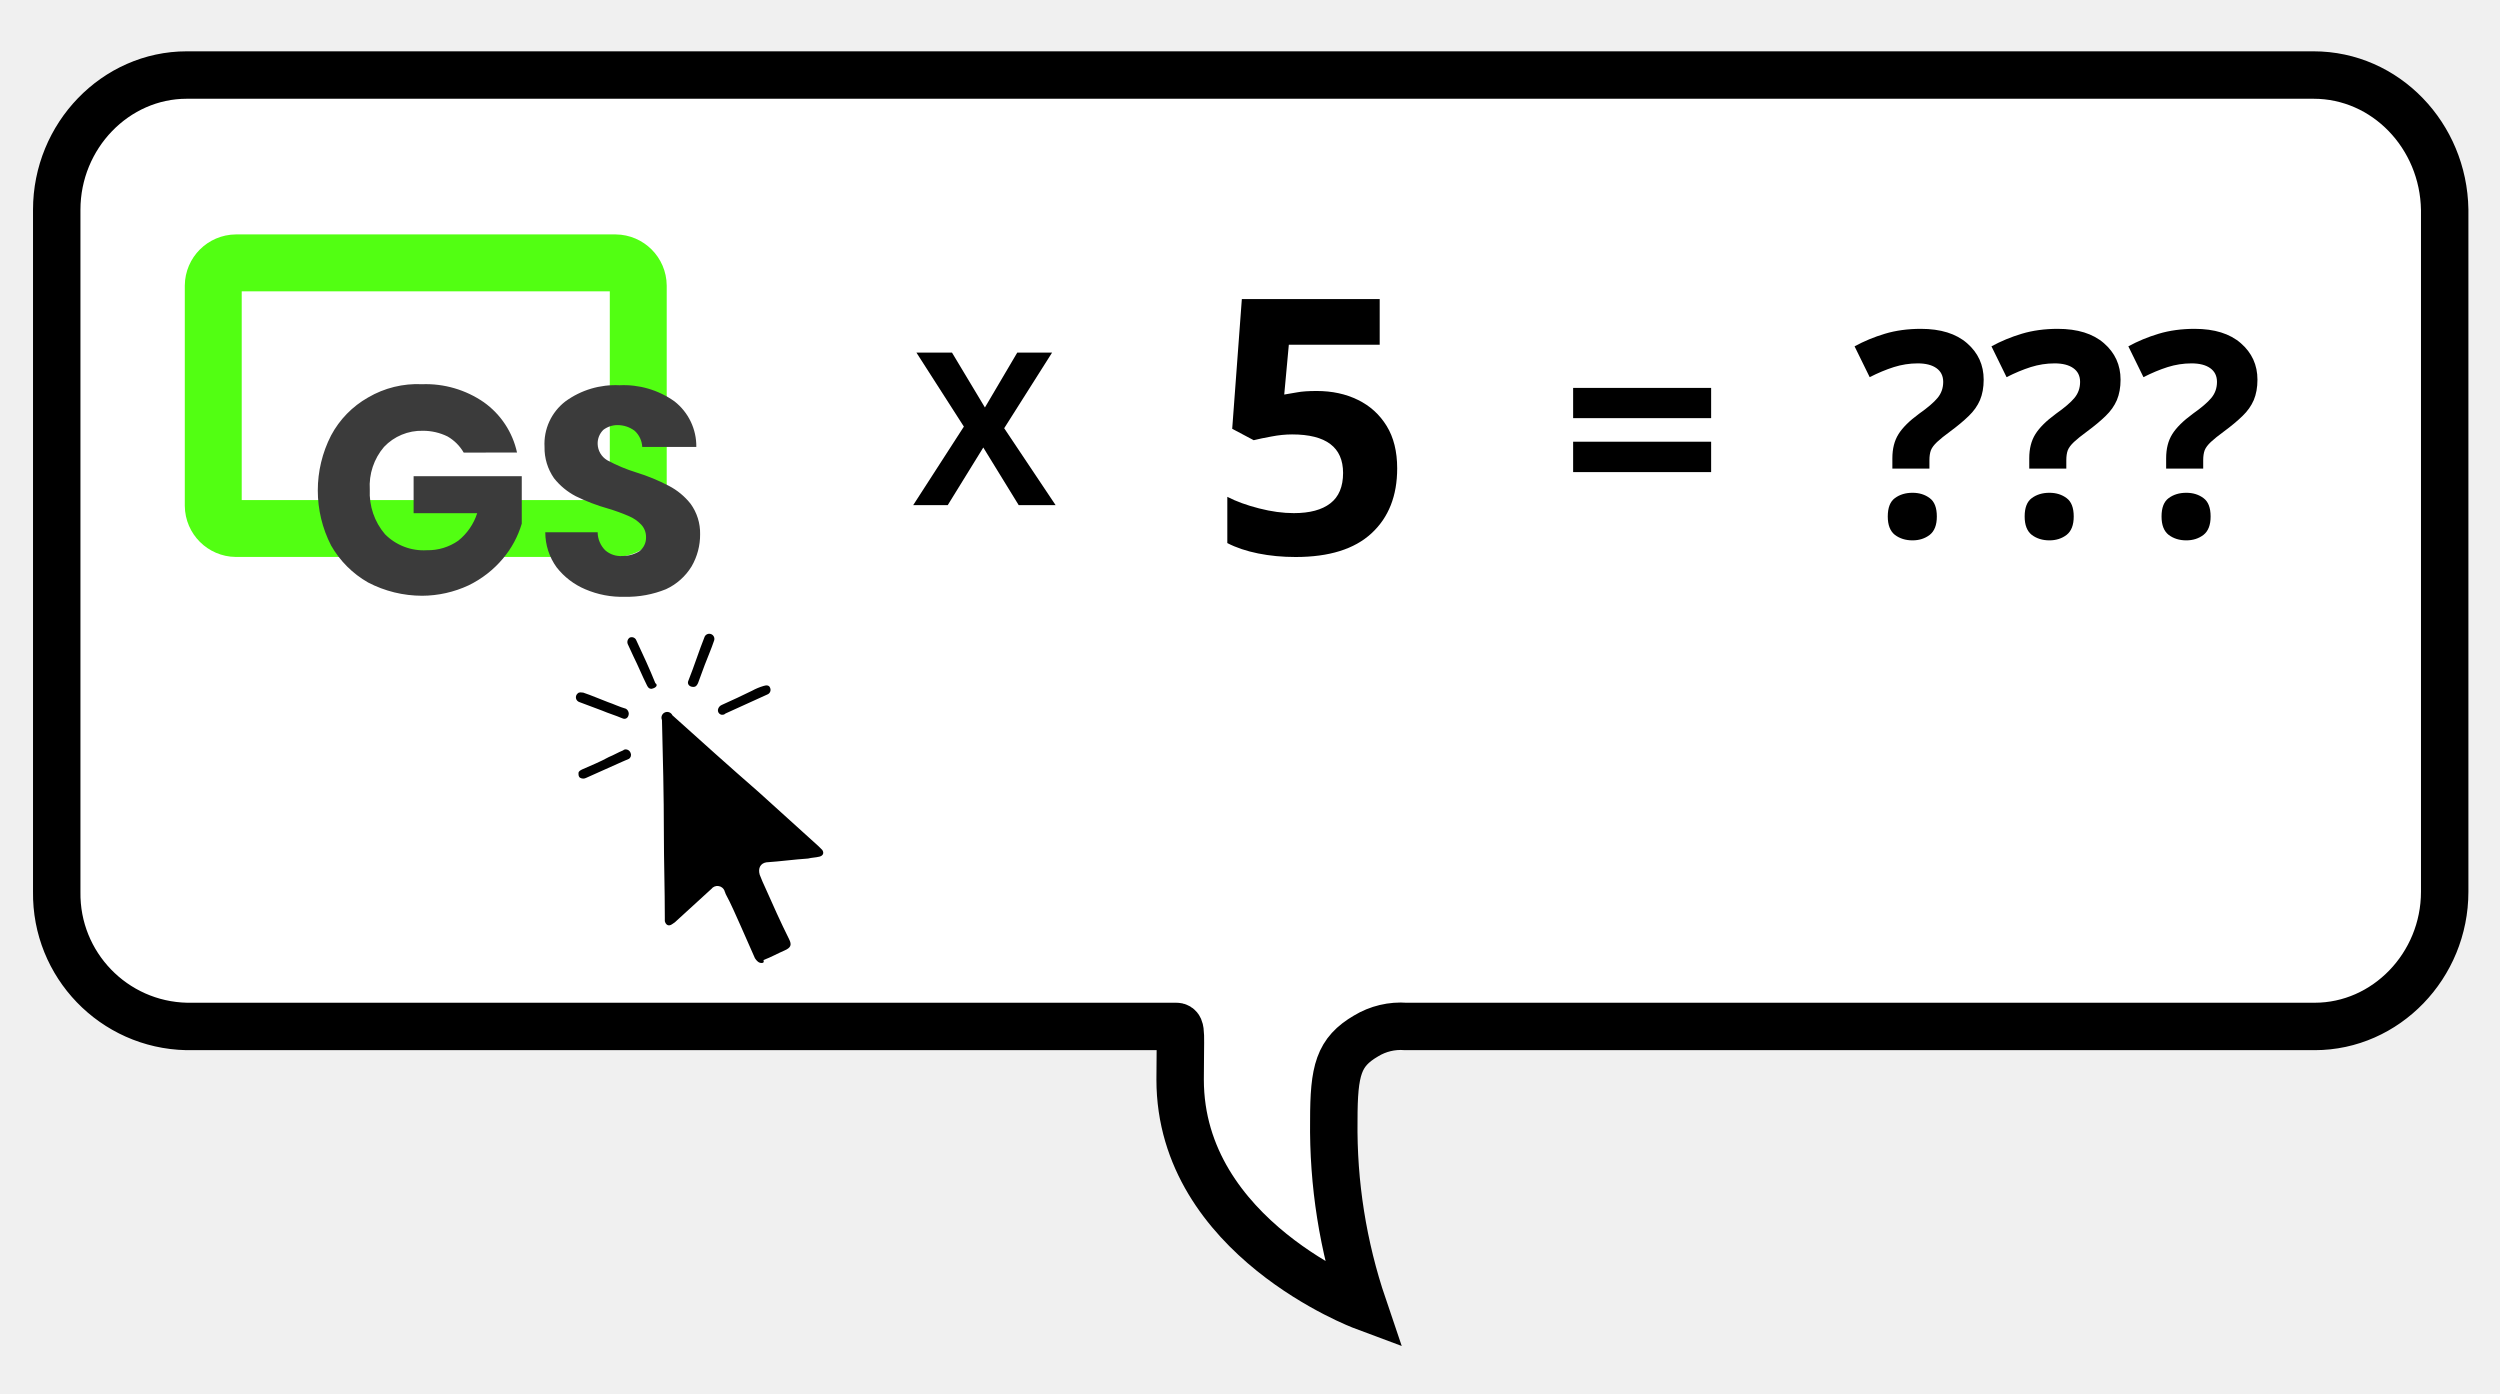
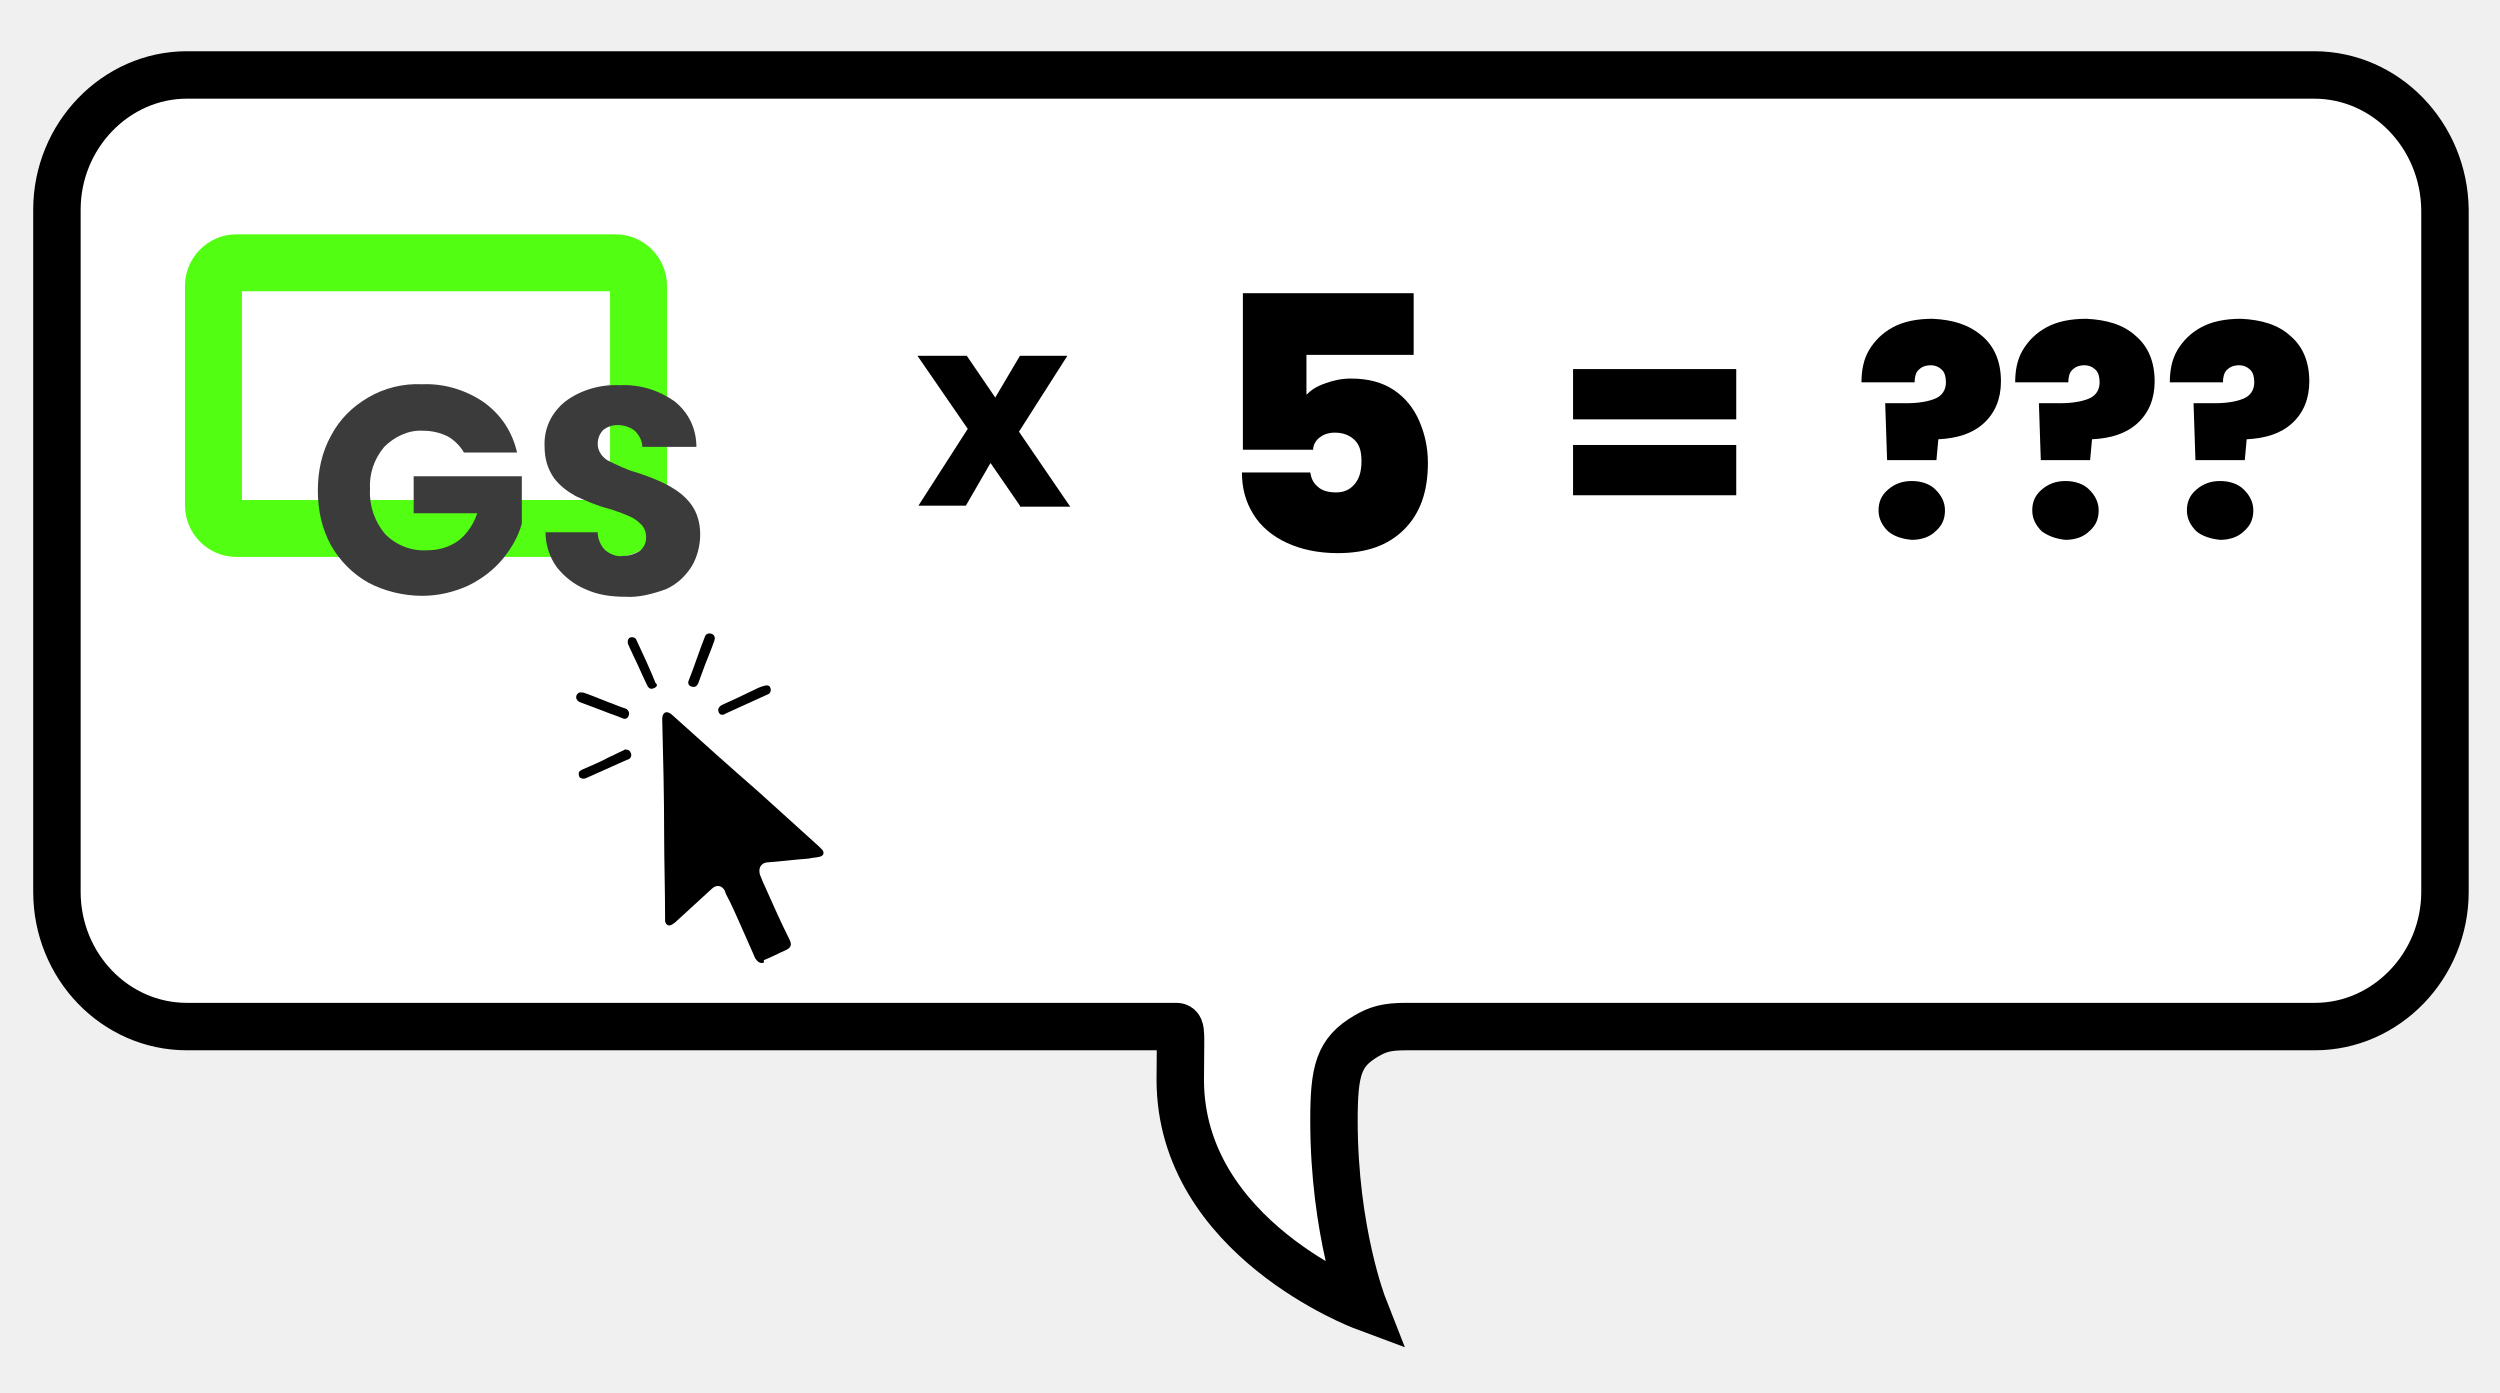
- <svg xmlns="http://www.w3.org/2000/svg" data-name="Layer 1" viewBox="0 0 263.53 146.84">
-   <path d="M243.88 7.91H19.68c-7.5 0-13.7 6.4-13.7 14.2V94a14 14 0 0 0 13.7 14.2H124c.6 0 .4.8.4 5.6 0 16.7 19.3 23.9 19.3 23.9a58.61 58.61 0 0 1-3.1-19.6c0-5.3.5-7.2 3.4-8.9a7.05 7.05 0 0 1 4.2-1H244c7.5 0 13.7-6.4 13.7-14.2V22.11c-.12-7.8-6.22-14.2-13.82-14.2Z" fill="#fff" stroke="#000" stroke-miterlimit="10" stroke-width="5" />
-   <g data-name="Group 49">
-     <g data-name="border-effect" fill="none">
-       <path d="M24.88 25.31h40a4.74 4.74 0 0 1 4.8 4.8v23.2a4.74 4.74 0 0 1-4.8 4.8h-40a4.74 4.74 0 0 1-4.8-4.8v-23.2a4.87 4.87 0 0 1 4.8-4.8Z" />
-       <path d="M24.88 27.71h40a2.43 2.43 0 0 1 2.4 2.4v23.2a2.43 2.43 0 0 1-2.4 2.4h-40a2.43 2.43 0 0 1-2.4-2.4v-23.2a2.43 2.43 0 0 1 2.4-2.4Z" stroke="#52ff12" stroke-width="6" />
+ <svg xmlns="http://www.w3.org/2000/svg" version="1.1" id="Layer_1" x="0" y="0" viewBox="0 0 263.5 146.8" xml:space="preserve">
+   <path d="M243.9 7.9H19.7C12.2 7.9 6 14.3 6 22.1V94c0 7.8 6.1 14.2 13.7 14.2H124c.6 0 .4.8.4 5.6 0 16.7 19.3 23.9 19.3 23.9s-3.1-7.9-3.1-19.6c0-5.3.5-7.2 3.4-8.9 1.2-.7 2.1-1 4.2-1H244c7.5 0 13.7-6.4 13.7-14.2V22.1c-.1-7.8-6.2-14.2-13.8-14.2z" fill="#fff" stroke="#000" stroke-width="5" stroke-miterlimit="10" />
+   <g id="Group_49" transform="translate(-7 -10)">
+     <g id="border-effect" fill="none">
+       <path d="M24.9 25.3h40c2.7 0 4.8 2.1 4.8 4.8v23.2c0 2.7-2.1 4.8-4.8 4.8h-40c-2.7 0-4.8-2.1-4.8-4.8V30.1c0-2.6 2.2-4.8 4.8-4.8z" transform="translate(7 10)" />
+       <path d="M31.9 37.7h40c1.3 0 2.4 1.1 2.4 2.4v23.2c0 1.3-1.1 2.4-2.4 2.4h-40c-1.3 0-2.4-1.1-2.4-2.4V40.1c0-1.3 1.1-2.4 2.4-2.4z" stroke="#52ff12" stroke-width="6" />
    </g>
-     <path data-name="text" d="M48.88 47.71a4.62 4.62 0 0 0-1.7-1.7 5.83 5.83 0 0 0-2.6-.6 5.44 5.44 0 0 0-4.1 1.7 6.31 6.31 0 0 0-1.5 4.5 6.73 6.73 0 0 0 1.6 4.7A5.72 5.72 0 0 0 45 58a5.58 5.58 0 0 0 3.3-1 6.07 6.07 0 0 0 2-2.9h-6.7v-3.9H55v5a10.23 10.23 0 0 1-2 3.7 11 11 0 0 1-3.6 2.8 11.7 11.7 0 0 1-4.9 1.1 12.32 12.32 0 0 1-5.7-1.4 10.43 10.43 0 0 1-3.9-3.9 12.71 12.71 0 0 1 0-11.6 10 10 0 0 1 3.9-4 10.29 10.29 0 0 1 5.7-1.4 10.77 10.77 0 0 1 6.5 1.9 8.8 8.8 0 0 1 3.5 5.3Zm17 15.2a9.84 9.84 0 0 1-4.2-.8 7.56 7.56 0 0 1-3-2.3 6.28 6.28 0 0 1-1.2-3.7H63a2.73 2.73 0 0 0 .8 1.9 2.47 2.47 0 0 0 1.8.6 3.45 3.45 0 0 0 1.8-.5 1.8 1.8 0 0 0 .7-1.5 1.9 1.9 0 0 0-.5-1.3 3.81 3.81 0 0 0-1.3-.9 19.45 19.45 0 0 0-2.2-.8 19.89 19.89 0 0 1-3.4-1.3 7.1 7.1 0 0 1-2.3-1.9 5.58 5.58 0 0 1-1-3.3 5.65 5.65 0 0 1 2.2-4.8 8.93 8.93 0 0 1 5.7-1.7 9.21 9.21 0 0 1 5.8 1.7 6 6 0 0 1 2.3 4.8h-5.7a2.46 2.46 0 0 0-.8-1.7 3 3 0 0 0-1.8-.6 2.46 2.46 0 0 0-1.5.5 2 2 0 0 0-.6 1.5 2.06 2.06 0 0 0 1 1.7 16.92 16.92 0 0 0 3.1 1.3 20.25 20.25 0 0 1 3.4 1.4 7.1 7.1 0 0 1 2.3 1.9 5.28 5.28 0 0 1 1 3.2 6.65 6.65 0 0 1-.9 3.4 6.22 6.22 0 0 1-2.7 2.4 10.92 10.92 0 0 1-4.32.8Z" fill="#3b3b3b" />
+     <path id="text" d="M55.9 57.7c-.4-.7-1-1.3-1.7-1.7-.8-.4-1.7-.6-2.6-.6-1.5-.1-3 .6-4.1 1.7-1.1 1.3-1.6 2.9-1.5 4.5-.1 1.7.5 3.4 1.6 4.7 1.2 1.2 2.8 1.8 4.4 1.7 1.2 0 2.3-.3 3.3-1 .9-.7 1.6-1.7 2-2.9h-6.7v-3.9H62v5c-.4 1.4-1.1 2.6-2 3.7-1 1.2-2.2 2.1-3.6 2.8-1.5.7-3.2 1.1-4.9 1.1-2 0-4-.5-5.7-1.4-1.6-.9-3-2.3-3.9-3.9-1-1.8-1.4-3.8-1.4-5.8s.4-4 1.4-5.8c.9-1.7 2.2-3 3.9-4s3.7-1.5 5.7-1.4c2.3-.1 4.6.6 6.5 1.9 1.8 1.3 3 3.1 3.5 5.3h-5.6zm17 15.2c-1.5 0-2.9-.2-4.2-.8-1.2-.5-2.2-1.3-3-2.3-.8-1.1-1.2-2.4-1.2-3.7H70c0 .7.3 1.4.8 1.9.5.4 1.2.7 1.8.6.7 0 1.3-.2 1.8-.5.5-.4.7-.9.7-1.5 0-.5-.2-1-.5-1.3-.4-.4-.8-.7-1.3-.9-.7-.3-1.5-.6-2.2-.8-1.2-.3-2.3-.8-3.4-1.3-.9-.5-1.7-1.1-2.3-1.9-.7-1-1-2.1-1-3.3-.1-1.9.7-3.6 2.2-4.8 1.6-1.2 3.7-1.8 5.7-1.7 2.1-.1 4.1.5 5.8 1.7 1.5 1.2 2.3 2.9 2.3 4.8h-5.7c0-.6-.3-1.2-.8-1.7-.5-.4-1.2-.6-1.8-.6-.6 0-1.1.2-1.5.5-.4.4-.6.9-.6 1.5 0 .7.4 1.3 1 1.7 1 .5 2 1 3.1 1.3 1.2.4 2.3.8 3.4 1.4.9.5 1.7 1.1 2.3 1.9.7.9 1 2.1 1 3.2 0 1.2-.3 2.4-.9 3.4-.7 1.1-1.6 1.9-2.7 2.4-1.4.5-2.9.9-4.3.8z" fill="#3b3b3b" />
  </g>
-   <path d="M80.28 101.51c-.3 0-.5-.2-.7-.5-.5-1.1-1-2.3-1.5-3.4s-1-2.3-1.6-3.4c0-.1-.1-.2-.1-.3a.81.81 0 0 0-1.4-.2L71.38 97a2.18 2.18 0 0 1-.5.4c-.4.3-.7.1-.8-.3v-.4c0-3-.1-5.9-.1-8.9 0-4-.1-7.9-.2-11.9a.6.6 0 0 1 1.1-.5c3 2.7 6 5.4 9.1 8.1l6.3 5.7.4.4c.2.3.1.6-.3.7s-.8.1-1.2.2c-1.5.1-2.9.3-4.4.4-.6.1-.9.6-.7 1.3.2.5.4 1 .6 1.4.8 1.8 1.6 3.6 2.5 5.4.3.6.2.9-.5 1.2s-1.4.7-2.2 1c.1.31-.1.31-.2.31ZM68.68 72.61c-.3 0-.4-.2-.5-.4-.5-1-.9-2-1.4-3-.2-.4-.4-.9-.6-1.3a.57.57 0 0 1 .2-.7.52.52 0 0 1 .7.3c.7 1.5 1.4 3 2 4.5.3.2.1.5-.4.6ZM73.08 72.41c-.4 0-.7-.3-.5-.7.6-1.5 1.1-3.1 1.7-4.6a.54.54 0 0 1 1 .4c-.3.9-.7 1.8-1 2.6-.2.6-.5 1.3-.7 1.9-.1.2-.2.4-.5.4ZM75.68 74.81a.66.66 0 0 1 .4-.5c1.1-.5 2.2-1 3.2-1.5a6.12 6.12 0 0 1 1.2-.5c.3-.1.6-.1.7.2a.52.52 0 0 1-.3.7c-1.5.7-2.9 1.3-4.4 2a.47.47 0 0 1-.8-.4ZM65.88 79a.55.55 0 0 1 .6.4.48.48 0 0 1-.2.6c-.2.1-.5.2-.7.3-1.3.6-2.5 1.1-3.8 1.7a.64.64 0 0 1-.6 0c-.2-.1-.2-.3-.2-.5s.2-.3.4-.4c.9-.4 1.9-.8 2.8-1.3.5-.2 1-.5 1.5-.7a.35.35 0 0 1 .2-.1ZM66.28 75.21c0 .4-.3.7-.7.5-.7-.3-1.4-.5-2.1-.8l-2.4-.9a.53.53 0 0 1-.2-.9c.2-.2.4-.1.6-.1.9.3 1.8.7 2.6 1 .6.2 1.2.5 1.9.7a.62.62 0 0 1 .3.5Z" />
-   <text transform="translate(96.26 53.25)" font-size="22.52" font-family="Poppins-ExtraBold, Poppins" font-weight="800" style="isolation:isolate">X</text>
-   <text transform="translate(127.53 58.34)" font-size="37.54" font-family="Poppins-ExtraBold, Poppins" font-weight="800" style="isolation:isolate">5</text>
-   <text transform="translate(164.53 55.89)" font-size="30" font-family="Poppins-ExtraBold, Poppins" font-weight="800" style="isolation:isolate">=</text>
-   <text transform="translate(195.4 56.57)" font-size="30.25" font-family="Poppins-ExtraBold, Poppins" font-weight="800" style="isolation:isolate">???</text>
+   <path d="M80.3 101.5c-.3 0-.5-.2-.7-.5-.5-1.1-1-2.3-1.5-3.4s-1-2.3-1.6-3.4c0-.1-.1-.2-.1-.3-.3-.6-.9-.7-1.4-.2L71.4 97c-.1.1-.3.3-.5.4-.4.3-.7.1-.8-.3v-.4c0-3-.1-5.9-.1-8.9 0-4-.1-7.9-.2-11.9 0-.3 0-.6.3-.8.3-.1.6.1.8.3 3 2.7 6 5.4 9.1 8.1l6.3 5.7.4.4c.2.3.1.6-.3.7s-.8.1-1.2.2c-1.5.1-2.9.3-4.4.4-.6.1-.9.6-.7 1.3.2.5.4 1 .6 1.4.8 1.8 1.6 3.6 2.5 5.4.3.6.2.9-.5 1.2-.7.3-1.4.7-2.2 1 .1.3-.1.3-.2.3zM68.7 72.6c-.3 0-.4-.2-.5-.4-.5-1-.9-2-1.4-3-.2-.4-.4-.9-.6-1.3-.1-.3 0-.6.2-.7.3-.1.6 0 .7.3.7 1.5 1.4 3 2 4.5.3.2.1.5-.4.6zM73.1 72.4c-.4 0-.7-.3-.5-.7.6-1.5 1.1-3.1 1.7-4.6.1-.3.4-.4.7-.3.3.1.4.4.3.7-.3.9-.7 1.8-1 2.6-.2.6-.5 1.3-.7 1.9-.1.2-.2.4-.5.4zM75.7 74.8c0-.2.2-.4.4-.5 1.1-.5 2.2-1 3.2-1.5.4-.2.8-.4 1.2-.5.3-.1.6-.1.7.2.1.3 0 .6-.3.7-1.5.7-2.9 1.3-4.4 2-.4.3-.8.1-.8-.4zM65.9 79c.3 0 .5.1.6.4.1.2 0 .5-.2.6s-.5.2-.7.3c-1.3.6-2.5 1.1-3.8 1.7-.2.1-.4.1-.6 0s-.2-.3-.2-.5.2-.3.4-.4c.9-.4 1.9-.8 2.8-1.3.5-.2 1-.5 1.5-.7 0 0 .1-.1.2-.1zM66.3 75.2c0 .4-.3.7-.7.5-.7-.3-1.4-.5-2.1-.8l-2.4-.9c-.4-.2-.5-.6-.2-.9.2-.2.4-.1.6-.1.9.3 1.8.7 2.6 1 .6.2 1.2.5 1.9.7.1.1.3.2.3.5z" />
+   <g class="st4">
+     <path d="m107.5 53.3-3.1-4.5-2.6 4.5h-5l5.2-8.1-5.3-7.7h5.2l3 4.4 2.6-4.4h5l-5.1 8 5.4 7.9h-5.3z" />
+   </g>
+   <g class="st4">
+     <path d="M149 37.4h-11.3v4.2c.5-.5 1.1-.9 2-1.2.8-.3 1.7-.5 2.7-.5 1.8 0 3.3.4 4.5 1.2 1.2.8 2.1 1.9 2.7 3.3.6 1.4.9 2.8.9 4.4 0 3-.8 5.3-2.5 7-1.7 1.7-4 2.5-7 2.5-2.1 0-3.9-.4-5.4-1.1-1.5-.7-2.7-1.7-3.5-3-.8-1.3-1.2-2.7-1.2-4.4h7.2c.1.6.3 1.1.8 1.5.4.4 1.1.6 1.9.6.9 0 1.5-.3 2-.9.5-.6.7-1.4.7-2.4s-.2-1.7-.7-2.2c-.5-.5-1.2-.8-2.1-.8-.7 0-1.2.2-1.6.5s-.7.8-.7 1.3H131V30.9h18v6.5z" />
+   </g>
+   <g class="st4">
+     <path d="M183 38.9v5.3h-17.2v-5.3H183zm0 8v5.3h-17.2v-5.3H183z" />
+   </g>
+   <g class="st4">
+     <path d="M208.9 35.4c1.3 1.1 2 2.7 2 4.8 0 1.8-.6 3.3-1.8 4.4-1.2 1.1-2.8 1.6-4.8 1.7l-.2 2.2h-5.2l-.2-6h2.2c1.4 0 2.4-.2 3.1-.5s1.1-.9 1.1-1.7c0-.5-.1-1-.4-1.3-.3-.3-.7-.5-1.2-.5-.6 0-1 .2-1.3.5s-.4.8-.4 1.3h-5.6c0-1.2.2-2.4.8-3.4.6-1 1.4-1.8 2.5-2.4 1.1-.6 2.5-.9 4.2-.9 2.1.1 3.8.6 5.2 1.8zM199 56c-.6-.6-1-1.3-1-2.2s.3-1.6 1-2.2 1.5-.9 2.5-.9 1.9.3 2.5.9 1 1.3 1 2.2c0 .9-.3 1.6-1 2.2-.6.6-1.5.9-2.5.9-1.1-.1-1.9-.4-2.5-.9zM225.1 35.4c1.3 1.1 2 2.7 2 4.8 0 1.8-.6 3.3-1.8 4.4-1.2 1.1-2.8 1.6-4.8 1.7l-.2 2.2h-5.2l-.2-6h2.2c1.4 0 2.4-.2 3.1-.5s1.1-.9 1.1-1.7c0-.5-.1-1-.4-1.3-.3-.3-.7-.5-1.2-.5-.6 0-1 .2-1.3.5s-.4.8-.4 1.3h-5.6c0-1.2.2-2.4.8-3.4.6-1 1.4-1.8 2.5-2.4 1.1-.6 2.5-.9 4.2-.9 2.1.1 3.9.6 5.2 1.8zM215.2 56c-.6-.6-1-1.3-1-2.2s.3-1.6 1-2.2 1.5-.9 2.5-.9 1.9.3 2.5.9 1 1.3 1 2.2c0 .9-.3 1.6-1 2.2-.6.6-1.5.9-2.5.9-1-.1-1.8-.4-2.5-.9zM241.4 35.4c1.3 1.1 2 2.7 2 4.8 0 1.8-.6 3.3-1.8 4.4-1.2 1.1-2.8 1.6-4.8 1.7l-.2 2.2h-5.2l-.2-6h2.2c1.4 0 2.4-.2 3.1-.5s1.1-.9 1.1-1.7c0-.5-.1-1-.4-1.3-.3-.3-.7-.5-1.2-.5-.6 0-1 .2-1.3.5s-.4.8-.4 1.3h-5.6c0-1.2.2-2.4.8-3.4.6-1 1.4-1.8 2.5-2.4 1.1-.6 2.5-.9 4.2-.9 2.1.1 3.9.6 5.2 1.8zM231.5 56c-.6-.6-1-1.3-1-2.2s.3-1.6 1-2.2 1.5-.9 2.5-.9 1.9.3 2.5.9 1 1.3 1 2.2c0 .9-.3 1.6-1 2.2-.6.6-1.5.9-2.5.9-1-.1-1.9-.4-2.5-.9z" />
+   </g>
</svg>
